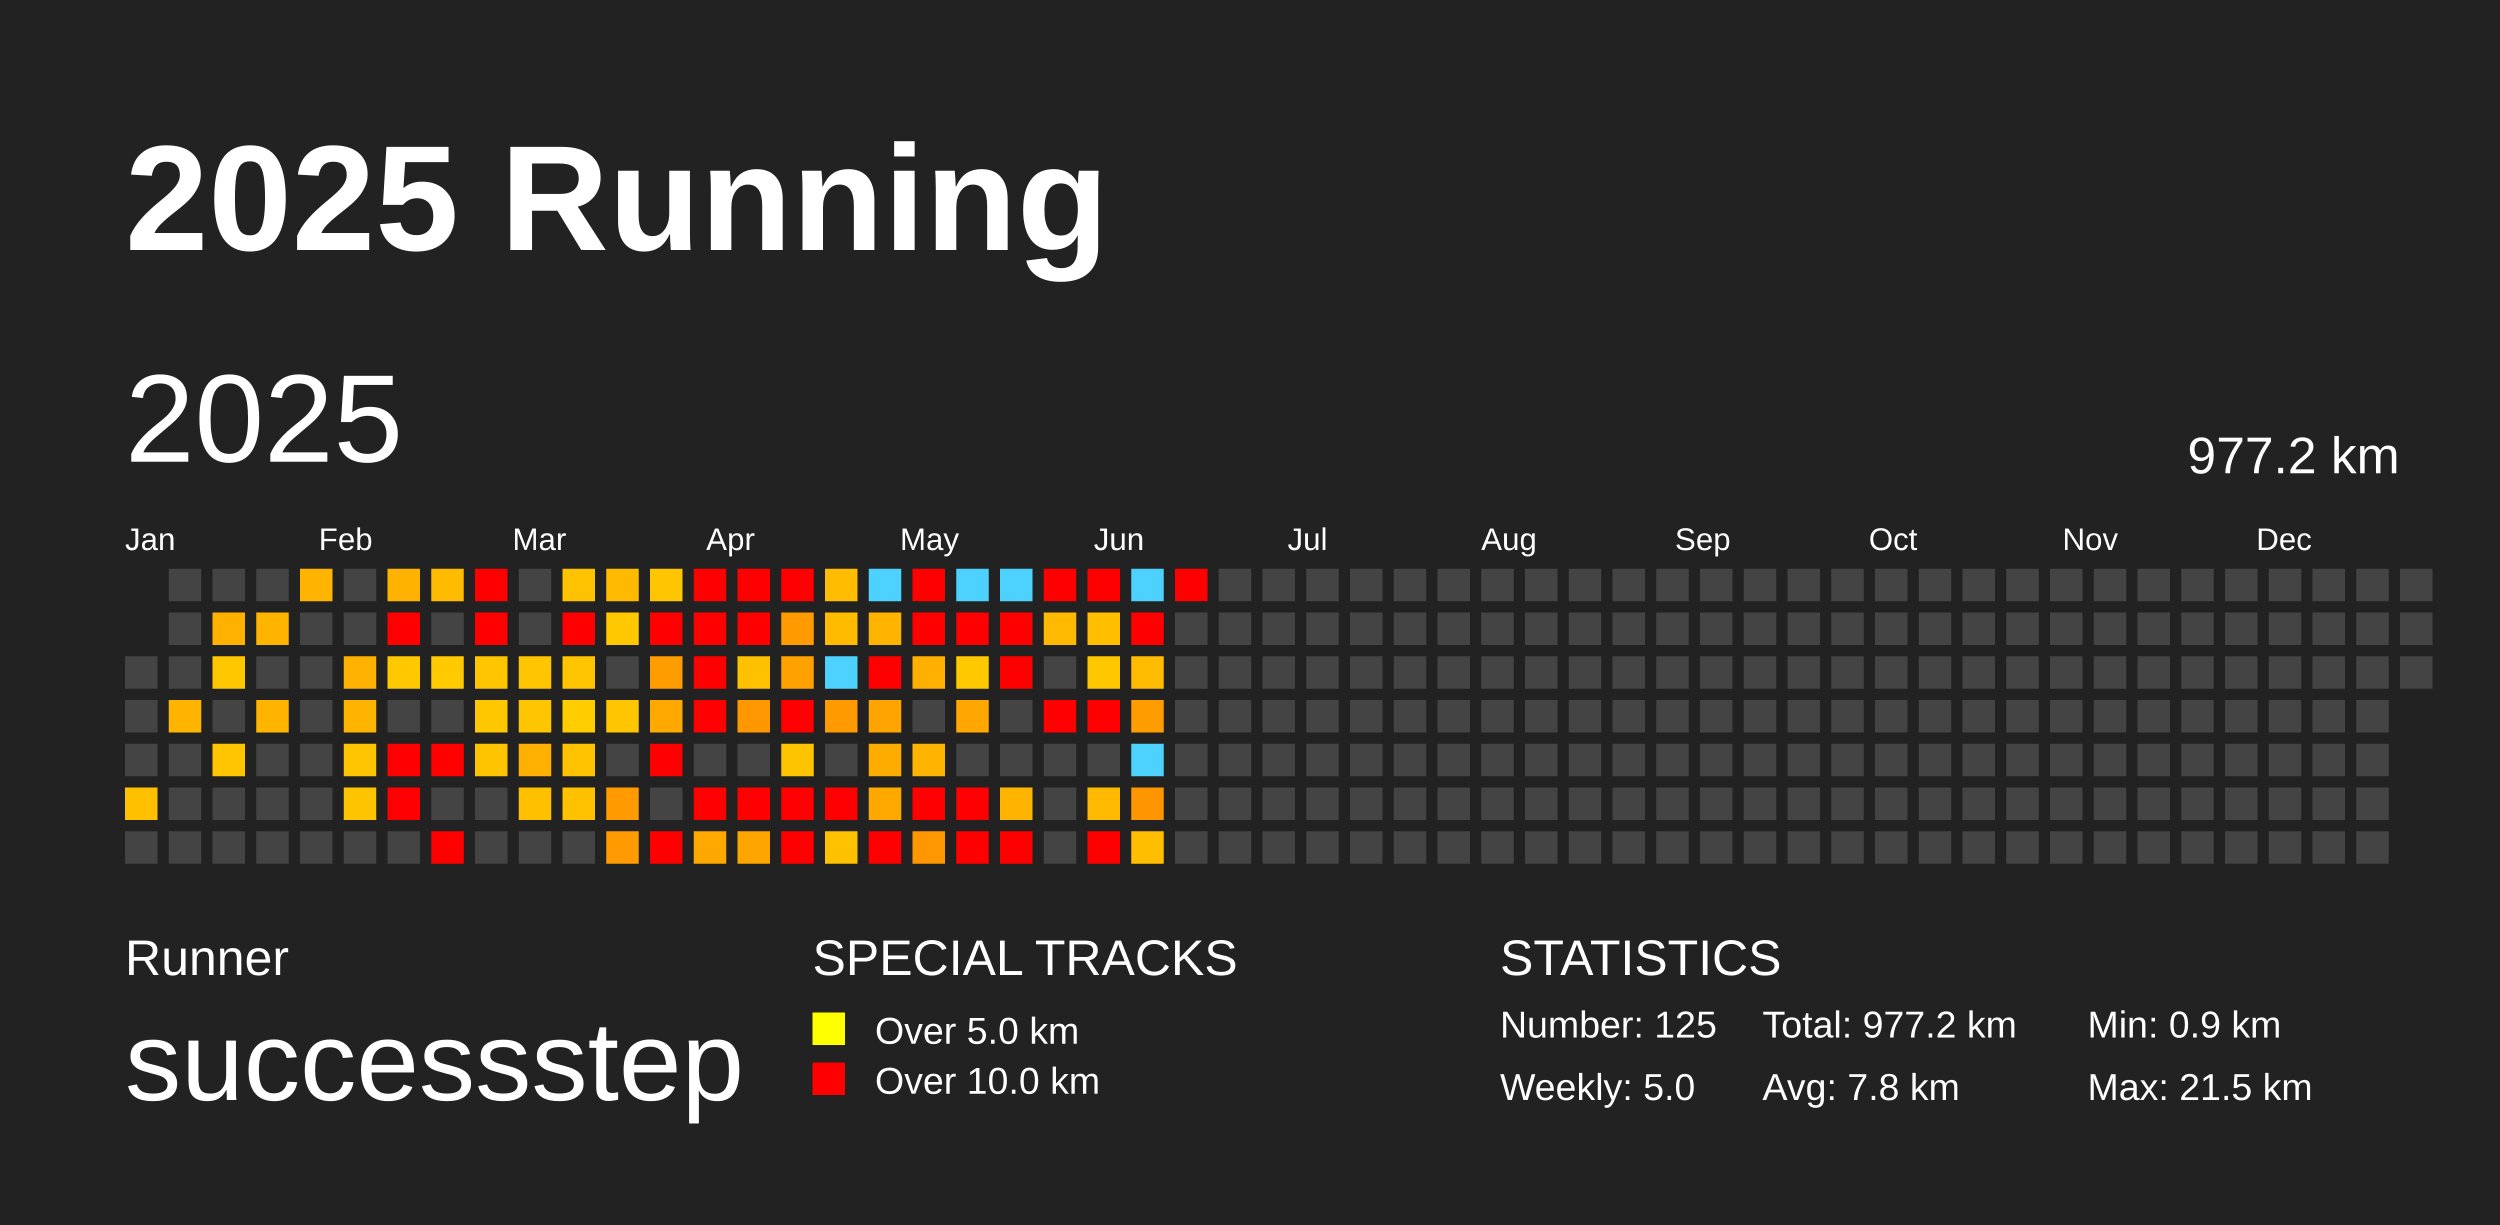
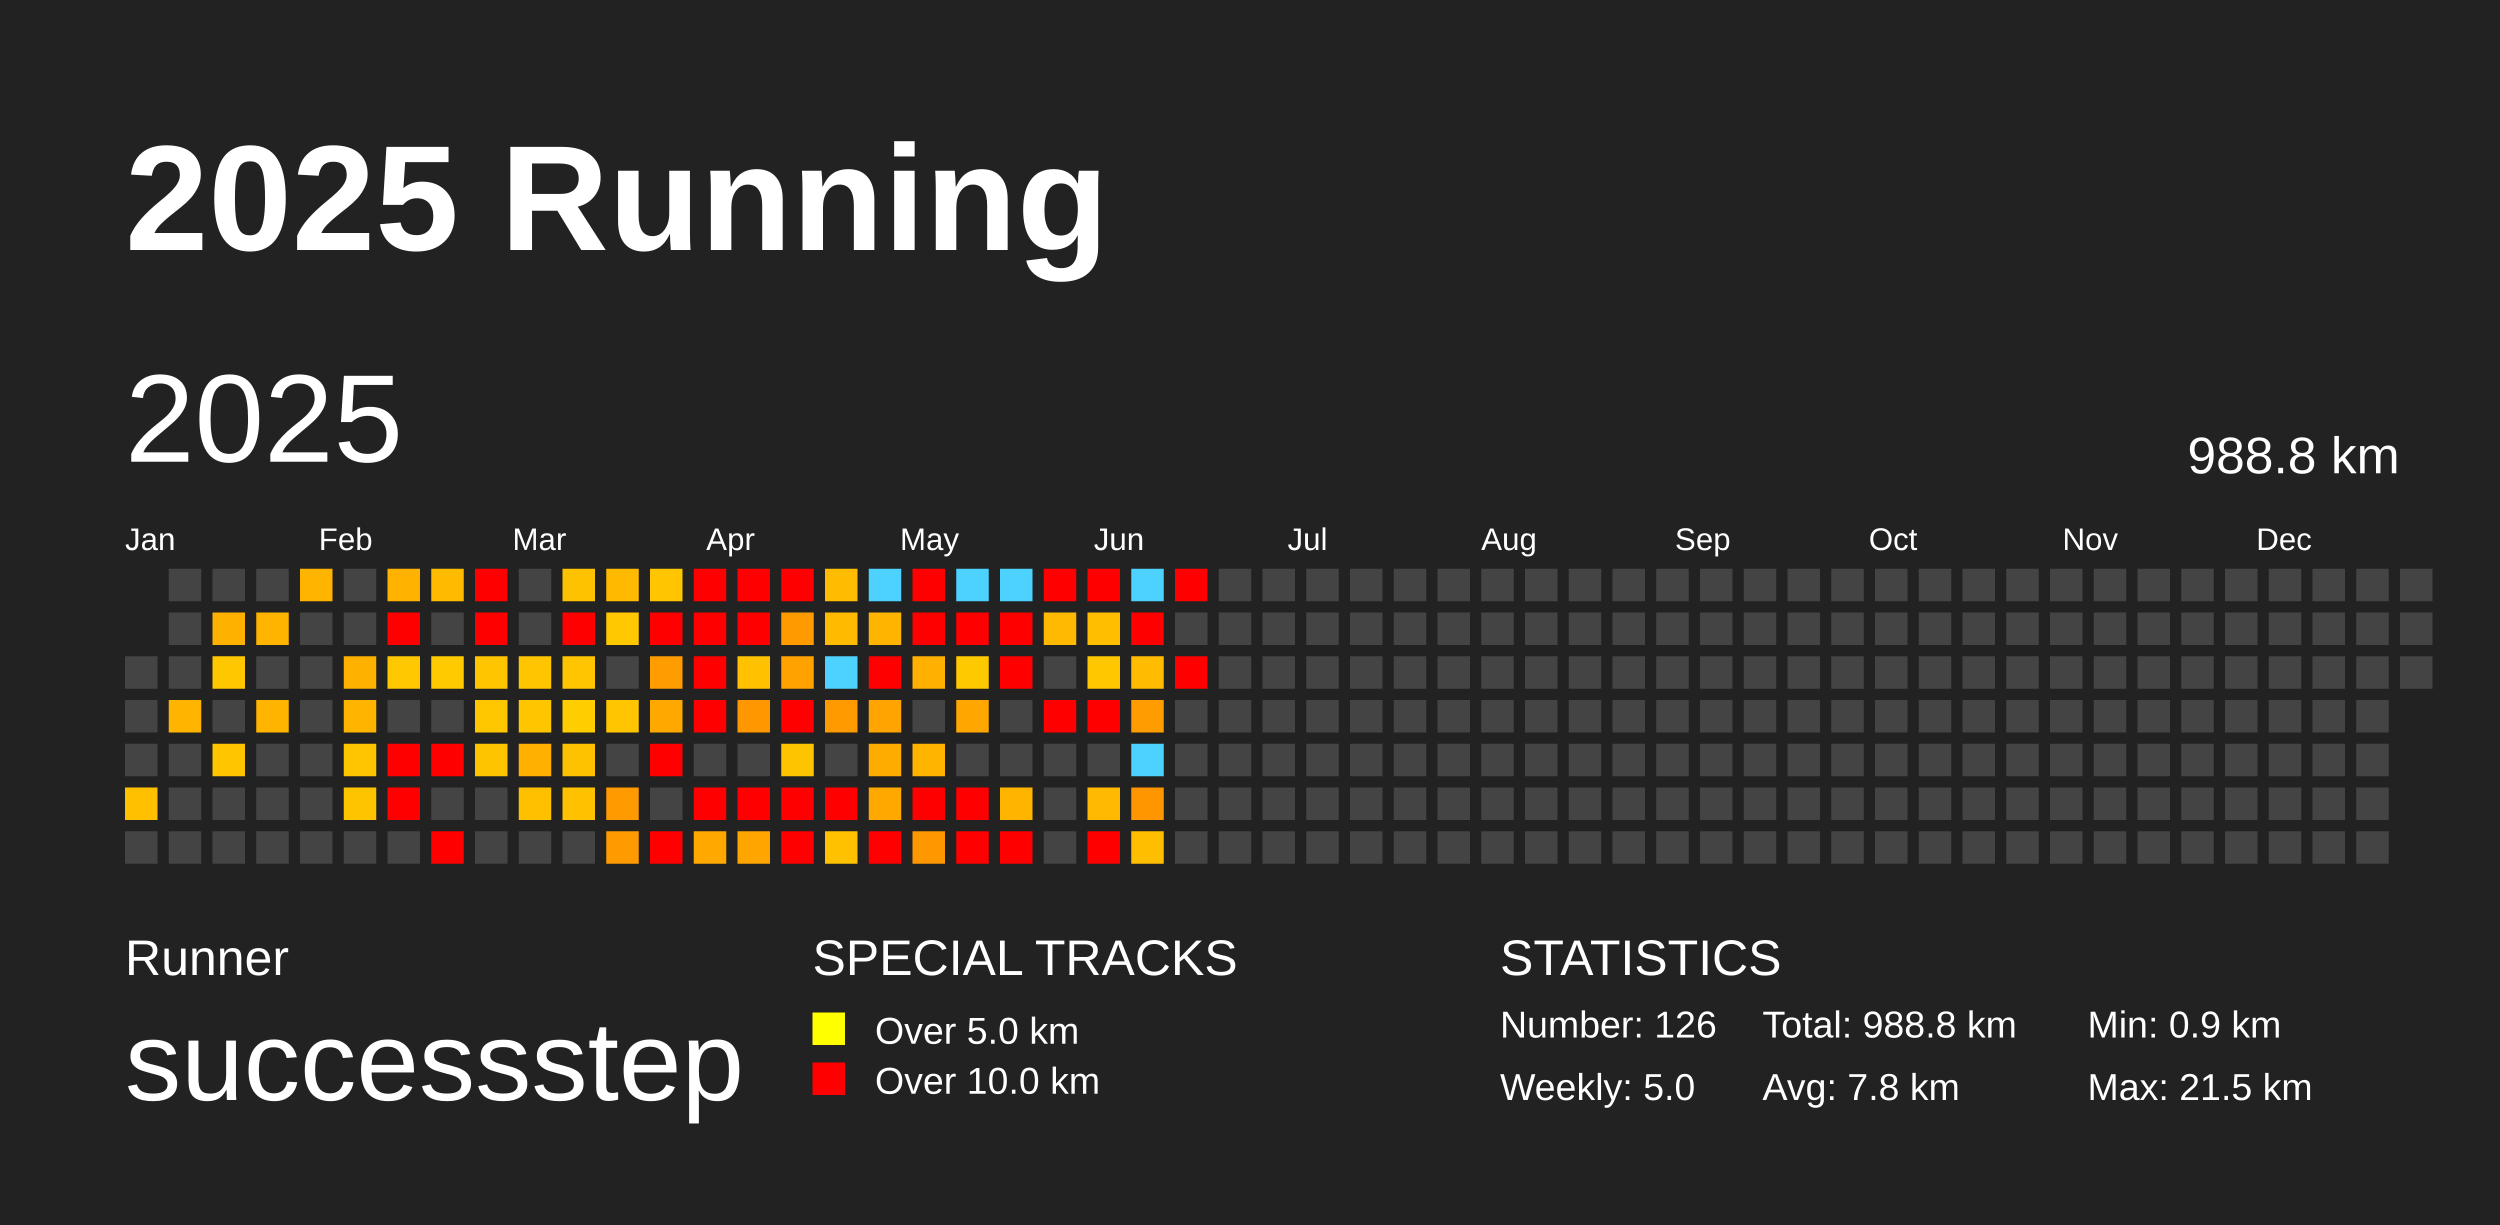
<svg xmlns="http://www.w3.org/2000/svg" baseProfile="full" height="98mm" version="1.1" viewBox="0,0,200,98" width="200mm">
  <defs />
  <rect fill="#222222" height="98" width="200" x="0" y="0" />
  <text fill="#FFFFFF" style="font-size:12px; font-family:Arial; font-weight:bold;" x="10" y="20">2025 Running</text>
  <text fill="#FFFFFF" style="font-size:4px; font-family:Arial" x="10" y="78">Runner</text>
  <text fill="#FFFFFF" style="font-size:9px; font-family:Arial" x="10" y="88">successstep</text>
  <text fill="#FFFFFF" style="font-size:4px; font-family:Arial" x="65" y="78">SPECIAL TRACKS</text>
  <rect fill="yellow" height="2.6" width="2.6" x="65" y="81" />
  <text fill="#FFFFFF" style="font-size:3px; font-family:Arial" x="70" y="83.5">Over 5.0 km</text>
  <rect fill="red" height="2.6" width="2.6" x="65" y="85" />
  <text fill="#FFFFFF" style="font-size:3px; font-family:Arial" x="70" y="87.5">Over 10.0 km</text>
  <text fill="#FFFFFF" style="font-size:4px; font-family:Arial" x="120" y="78">STATISTICS</text>
-   <text fill="#FFFFFF" style="font-size:3px; font-family:Arial" x="120" y="83">Number: 125</text>
+   <text fill="#FFFFFF" style="font-size:3px; font-family:Arial" x="120" y="83">Number: 126</text>
  <text fill="#FFFFFF" style="font-size:3px; font-family:Arial" x="120" y="88">Weekly: 5.0</text>
-   <text fill="#FFFFFF" style="font-size:3px; font-family:Arial" x="141" y="83">Total: 977.2 km</text>
+   <text fill="#FFFFFF" style="font-size:3px; font-family:Arial" x="141" y="83">Total: 988.8 km</text>
  <text fill="#FFFFFF" style="font-size:3px; font-family:Arial" x="141" y="88">Avg: 7.8 km</text>
  <text fill="#FFFFFF" style="font-size:3px; font-family:Arial" x="167" y="83">Min: 0.9 km</text>
  <text fill="#FFFFFF" style="font-size:3px; font-family:Arial" x="167" y="88">Max: 21.5 km</text>
  <text dominant-baseline="hanging" fill="#FFFFFF" style="font-size:10.0px; font-family:Arial;" x="10" y="30">2025</text>
-   <text dominant-baseline="hanging" fill="#FFFFFF" style="font-size:4.125px; font-family:Arial;" x="175" y="35">977.2 km</text>
+   <text dominant-baseline="hanging" fill="#FFFFFF" style="font-size:4.125px; font-family:Arial;" x="175" y="35">988.8 km</text>
  <text fill="#FFFFFF" style="font-size:2.5px; font-family:Arial" x="10.0" y="44">Jan</text>
  <text fill="#FFFFFF" style="font-size:2.5px; font-family:Arial" x="25.5" y="44">Feb</text>
  <text fill="#FFFFFF" style="font-size:2.5px; font-family:Arial" x="41.0" y="44">Mar</text>
  <text fill="#FFFFFF" style="font-size:2.5px; font-family:Arial" x="56.5" y="44">Apr</text>
  <text fill="#FFFFFF" style="font-size:2.5px; font-family:Arial" x="72.0" y="44">May</text>
  <text fill="#FFFFFF" style="font-size:2.5px; font-family:Arial" x="87.5" y="44">Jun</text>
  <text fill="#FFFFFF" style="font-size:2.5px; font-family:Arial" x="103.0" y="44">Jul</text>
  <text fill="#FFFFFF" style="font-size:2.5px; font-family:Arial" x="118.5" y="44">Aug</text>
  <text fill="#FFFFFF" style="font-size:2.5px; font-family:Arial" x="134.0" y="44">Sep</text>
  <text fill="#FFFFFF" style="font-size:2.5px; font-family:Arial" x="149.5" y="44">Oct</text>
  <text fill="#FFFFFF" style="font-size:2.5px; font-family:Arial" x="165.0" y="44">Nov</text>
  <text fill="#FFFFFF" style="font-size:2.5px; font-family:Arial" x="180.5" y="44">Dec</text>
  <rect fill="#444444" height="2.6" width="2.6" x="10.0" y="52.5" />
  <rect fill="#444444" height="2.6" width="2.6" x="10.0" y="56.0" />
  <rect fill="#444444" height="2.6" width="2.6" x="10.0" y="59.5" />
  <rect fill="#ffc000" height="2.6" width="2.6" x="10.0" y="63.0" />
  <rect fill="#444444" height="2.6" width="2.6" x="10.0" y="66.5" />
  <rect fill="#444444" height="2.6" width="2.6" x="13.5" y="45.5" />
  <rect fill="#444444" height="2.6" width="2.6" x="13.5" y="49.0" />
  <rect fill="#444444" height="2.6" width="2.6" x="13.5" y="52.5" />
  <rect fill="#ffb500" height="2.6" width="2.6" x="13.5" y="56.0" />
  <rect fill="#444444" height="2.6" width="2.6" x="13.5" y="59.5" />
  <rect fill="#444444" height="2.6" width="2.6" x="13.5" y="63.0" />
  <rect fill="#444444" height="2.6" width="2.6" x="13.5" y="66.5" />
  <rect fill="#444444" height="2.6" width="2.6" x="17.0" y="45.5" />
  <rect fill="#ffb100" height="2.6" width="2.6" x="17.0" y="49.0" />
  <rect fill="#ffc700" height="2.6" width="2.6" x="17.0" y="52.5" />
  <rect fill="#444444" height="2.6" width="2.6" x="17.0" y="56.0" />
  <rect fill="#ffc600" height="2.6" width="2.6" x="17.0" y="59.5" />
  <rect fill="#444444" height="2.6" width="2.6" x="17.0" y="63.0" />
  <rect fill="#444444" height="2.6" width="2.6" x="17.0" y="66.5" />
  <rect fill="#444444" height="2.6" width="2.6" x="20.5" y="45.5" />
  <rect fill="#ffb400" height="2.6" width="2.6" x="20.5" y="49.0" />
  <rect fill="#444444" height="2.6" width="2.6" x="20.5" y="52.5" />
  <rect fill="#ffb500" height="2.6" width="2.6" x="20.5" y="56.0" />
  <rect fill="#444444" height="2.6" width="2.6" x="20.5" y="59.5" />
  <rect fill="#444444" height="2.6" width="2.6" x="20.5" y="63.0" />
  <rect fill="#444444" height="2.6" width="2.6" x="20.5" y="66.5" />
  <rect fill="#ffb400" height="2.6" width="2.6" x="24.0" y="45.5" />
  <rect fill="#444444" height="2.6" width="2.6" x="24.0" y="49.0" />
  <rect fill="#444444" height="2.6" width="2.6" x="24.0" y="52.5" />
  <rect fill="#444444" height="2.6" width="2.6" x="24.0" y="56.0" />
  <rect fill="#444444" height="2.6" width="2.6" x="24.0" y="59.5" />
  <rect fill="#444444" height="2.6" width="2.6" x="24.0" y="63.0" />
  <rect fill="#444444" height="2.6" width="2.6" x="24.0" y="66.5" />
  <rect fill="#444444" height="2.6" width="2.6" x="27.5" y="45.5" />
  <rect fill="#444444" height="2.6" width="2.6" x="27.5" y="49.0" />
  <rect fill="#ffb100" height="2.6" width="2.6" x="27.5" y="52.5" />
  <rect fill="#ffb400" height="2.6" width="2.6" x="27.5" y="56.0" />
  <rect fill="#ffc500" height="2.6" width="2.6" x="27.5" y="59.5" />
  <rect fill="#ffc400" height="2.6" width="2.6" x="27.5" y="63.0" />
  <rect fill="#444444" height="2.6" width="2.6" x="27.5" y="66.5" />
  <rect fill="#ffb300" height="2.6" width="2.6" x="31.0" y="45.5" />
  <rect fill="red" height="2.6" width="2.6" x="31.0" y="49.0" />
  <rect fill="#ffc800" height="2.6" width="2.6" x="31.0" y="52.5" />
  <rect fill="#444444" height="2.6" width="2.6" x="31.0" y="56.0" />
  <rect fill="red" height="2.6" width="2.6" x="31.0" y="59.5" />
  <rect fill="red" height="2.6" width="2.6" x="31.0" y="63.0" />
  <rect fill="#444444" height="2.6" width="2.6" x="31.0" y="66.5" />
  <rect fill="#ffbb00" height="2.6" width="2.6" x="34.5" y="45.5" />
  <rect fill="#444444" height="2.6" width="2.6" x="34.5" y="49.0" />
  <rect fill="#ffcb00" height="2.6" width="2.6" x="34.5" y="52.5" />
  <rect fill="#444444" height="2.6" width="2.6" x="34.5" y="56.0" />
  <rect fill="red" height="2.6" width="2.6" x="34.5" y="59.5" />
  <rect fill="#444444" height="2.6" width="2.6" x="34.5" y="63.0" />
  <rect fill="red" height="2.6" width="2.6" x="34.5" y="66.5" />
  <rect fill="red" height="2.6" width="2.6" x="38.0" y="45.5" />
  <rect fill="red" height="2.6" width="2.6" x="38.0" y="49.0" />
  <rect fill="#ffc600" height="2.6" width="2.6" x="38.0" y="52.5" />
  <rect fill="#ffc700" height="2.6" width="2.6" x="38.0" y="56.0" />
  <rect fill="#ffc400" height="2.6" width="2.6" x="38.0" y="59.5" />
  <rect fill="#444444" height="2.6" width="2.6" x="38.0" y="63.0" />
  <rect fill="#444444" height="2.6" width="2.6" x="38.0" y="66.5" />
  <rect fill="#444444" height="2.6" width="2.6" x="41.5" y="45.5" />
  <rect fill="#444444" height="2.6" width="2.6" x="41.5" y="49.0" />
  <rect fill="#ffc500" height="2.6" width="2.6" x="41.5" y="52.5" />
  <rect fill="#ffc600" height="2.6" width="2.6" x="41.5" y="56.0" />
  <rect fill="#ffb000" height="2.6" width="2.6" x="41.5" y="59.5" />
  <rect fill="#ffc000" height="2.6" width="2.6" x="41.5" y="63.0" />
  <rect fill="#444444" height="2.6" width="2.6" x="41.5" y="66.5" />
  <rect fill="#ffc200" height="2.6" width="2.6" x="45.0" y="45.5" />
  <rect fill="red" height="2.6" width="2.6" x="45.0" y="49.0" />
  <rect fill="#ffc500" height="2.6" width="2.6" x="45.0" y="52.5" />
  <rect fill="#ffcd00" height="2.6" width="2.6" x="45.0" y="56.0" />
  <rect fill="#ffc200" height="2.6" width="2.6" x="45.0" y="59.5" />
  <rect fill="#ffc100" height="2.6" width="2.6" x="45.0" y="63.0" />
  <rect fill="#444444" height="2.6" width="2.6" x="45.0" y="66.5" />
  <rect fill="#ffba00" height="2.6" width="2.6" x="48.5" y="45.5" />
  <rect fill="#ffc800" height="2.6" width="2.6" x="48.5" y="49.0" />
  <rect fill="#444444" height="2.6" width="2.6" x="48.5" y="52.5" />
  <rect fill="#ffc500" height="2.6" width="2.6" x="48.5" y="56.0" />
  <rect fill="#444444" height="2.6" width="2.6" x="48.5" y="59.5" />
  <rect fill="#ff9a00" height="2.6" width="2.6" x="48.5" y="63.0" />
  <rect fill="#ff9b00" height="2.6" width="2.6" x="48.5" y="66.5" />
  <rect fill="#ffc500" height="2.6" width="2.6" x="52.0" y="45.5" />
  <rect fill="red" height="2.6" width="2.6" x="52.0" y="49.0" />
  <rect fill="#ff9c00" height="2.6" width="2.6" x="52.0" y="52.5" />
  <rect fill="#ffa900" height="2.6" width="2.6" x="52.0" y="56.0" />
  <rect fill="red" height="2.6" width="2.6" x="52.0" y="59.5" />
  <rect fill="#444444" height="2.6" width="2.6" x="52.0" y="63.0" />
  <rect fill="red" height="2.6" width="2.6" x="52.0" y="66.5" />
  <rect fill="red" height="2.6" width="2.6" x="55.5" y="45.5" />
  <rect fill="red" height="2.6" width="2.6" x="55.5" y="49.0" />
  <rect fill="red" height="2.6" width="2.6" x="55.5" y="52.5" />
  <rect fill="red" height="2.6" width="2.6" x="55.5" y="56.0" />
  <rect fill="#444444" height="2.6" width="2.6" x="55.5" y="59.5" />
  <rect fill="red" height="2.6" width="2.6" x="55.5" y="63.0" />
  <rect fill="#ffa800" height="2.6" width="2.6" x="55.5" y="66.5" />
  <rect fill="red" height="2.6" width="2.6" x="59.0" y="45.5" />
  <rect fill="red" height="2.6" width="2.6" x="59.0" y="49.0" />
  <rect fill="#ffc100" height="2.6" width="2.6" x="59.0" y="52.5" />
  <rect fill="#ff9700" height="2.6" width="2.6" x="59.0" y="56.0" />
  <rect fill="#444444" height="2.6" width="2.6" x="59.0" y="59.5" />
  <rect fill="red" height="2.6" width="2.6" x="59.0" y="63.0" />
  <rect fill="#ffa500" height="2.6" width="2.6" x="59.0" y="66.5" />
  <rect fill="red" height="2.6" width="2.6" x="62.5" y="45.5" />
  <rect fill="#ff9b00" height="2.6" width="2.6" x="62.5" y="49.0" />
  <rect fill="#ffa200" height="2.6" width="2.6" x="62.5" y="52.5" />
  <rect fill="red" height="2.6" width="2.6" x="62.5" y="56.0" />
  <rect fill="#ffc400" height="2.6" width="2.6" x="62.5" y="59.5" />
  <rect fill="red" height="2.6" width="2.6" x="62.5" y="63.0" />
  <rect fill="red" height="2.6" width="2.6" x="62.5" y="66.5" />
  <rect fill="#ffbc00" height="2.6" width="2.6" x="66.0" y="45.5" />
  <rect fill="#ffbb00" height="2.6" width="2.6" x="66.0" y="49.0" />
  <rect fill="#4dd2ff" height="2.6" width="2.6" x="66.0" y="52.5" />
  <rect fill="#ff9a00" height="2.6" width="2.6" x="66.0" y="56.0" />
  <rect fill="#444444" height="2.6" width="2.6" x="66.0" y="59.5" />
  <rect fill="red" height="2.6" width="2.6" x="66.0" y="63.0" />
  <rect fill="#ffc100" height="2.6" width="2.6" x="66.0" y="66.5" />
  <rect fill="#4dd2ff" height="2.6" width="2.6" x="69.5" y="45.5" />
  <rect fill="#ffb500" height="2.6" width="2.6" x="69.5" y="49.0" />
  <rect fill="red" height="2.6" width="2.6" x="69.5" y="52.5" />
  <rect fill="#ffa400" height="2.6" width="2.6" x="69.5" y="56.0" />
  <rect fill="#ffac00" height="2.6" width="2.6" x="69.5" y="59.5" />
  <rect fill="#ffa900" height="2.6" width="2.6" x="69.5" y="63.0" />
  <rect fill="red" height="2.6" width="2.6" x="69.5" y="66.5" />
  <rect fill="red" height="2.6" width="2.6" x="73.0" y="45.5" />
  <rect fill="red" height="2.6" width="2.6" x="73.0" y="49.0" />
  <rect fill="#ffb000" height="2.6" width="2.6" x="73.0" y="52.5" />
  <rect fill="#444444" height="2.6" width="2.6" x="73.0" y="56.0" />
  <rect fill="#ffb400" height="2.6" width="2.6" x="73.0" y="59.5" />
  <rect fill="red" height="2.6" width="2.6" x="73.0" y="63.0" />
  <rect fill="#ff9800" height="2.6" width="2.6" x="73.0" y="66.5" />
  <rect fill="#4dd2ff" height="2.6" width="2.6" x="76.5" y="45.5" />
  <rect fill="red" height="2.6" width="2.6" x="76.5" y="49.0" />
  <rect fill="#ffc900" height="2.6" width="2.6" x="76.5" y="52.5" />
  <rect fill="#ffa700" height="2.6" width="2.6" x="76.5" y="56.0" />
  <rect fill="#444444" height="2.6" width="2.6" x="76.5" y="59.5" />
  <rect fill="red" height="2.6" width="2.6" x="76.5" y="63.0" />
  <rect fill="red" height="2.6" width="2.6" x="76.5" y="66.5" />
  <rect fill="#4dd2ff" height="2.6" width="2.6" x="80.0" y="45.5" />
  <rect fill="red" height="2.6" width="2.6" x="80.0" y="49.0" />
  <rect fill="red" height="2.6" width="2.6" x="80.0" y="52.5" />
  <rect fill="#444444" height="2.6" width="2.6" x="80.0" y="56.0" />
  <rect fill="#444444" height="2.6" width="2.6" x="80.0" y="59.5" />
  <rect fill="#ffb500" height="2.6" width="2.6" x="80.0" y="63.0" />
  <rect fill="red" height="2.6" width="2.6" x="80.0" y="66.5" />
  <rect fill="red" height="2.6" width="2.6" x="83.5" y="45.5" />
  <rect fill="#ffb900" height="2.6" width="2.6" x="83.5" y="49.0" />
  <rect fill="#444444" height="2.6" width="2.6" x="83.5" y="52.5" />
  <rect fill="red" height="2.6" width="2.6" x="83.5" y="56.0" />
  <rect fill="#444444" height="2.6" width="2.6" x="83.5" y="59.5" />
  <rect fill="#444444" height="2.6" width="2.6" x="83.5" y="63.0" />
  <rect fill="#444444" height="2.6" width="2.6" x="83.5" y="66.5" />
  <rect fill="red" height="2.6" width="2.6" x="87.0" y="45.5" />
  <rect fill="#ffbf00" height="2.6" width="2.6" x="87.0" y="49.0" />
  <rect fill="#ffc700" height="2.6" width="2.6" x="87.0" y="52.5" />
  <rect fill="red" height="2.6" width="2.6" x="87.0" y="56.0" />
  <rect fill="#444444" height="2.6" width="2.6" x="87.0" y="59.5" />
  <rect fill="#ffb900" height="2.6" width="2.6" x="87.0" y="63.0" />
  <rect fill="red" height="2.6" width="2.6" x="87.0" y="66.5" />
  <rect fill="#4dd2ff" height="2.6" width="2.6" x="90.5" y="45.5" />
  <rect fill="red" height="2.6" width="2.6" x="90.5" y="49.0" />
  <rect fill="#ffbc00" height="2.6" width="2.6" x="90.5" y="52.5" />
  <rect fill="#ff9d00" height="2.6" width="2.6" x="90.5" y="56.0" />
  <rect fill="#4dd2ff" height="2.6" width="2.6" x="90.5" y="59.5" />
  <rect fill="#ff9600" height="2.6" width="2.6" x="90.5" y="63.0" />
  <rect fill="#ffbf00" height="2.6" width="2.6" x="90.5" y="66.5" />
  <rect fill="red" height="2.6" width="2.6" x="94.0" y="45.5" />
  <rect fill="#444444" height="2.6" width="2.6" x="94.0" y="49.0" />
-   <rect fill="#444444" height="2.6" width="2.6" x="94.0" y="52.5" />
+   <rect fill="red" height="2.6" width="2.6" x="94.0" y="52.5" />
  <rect fill="#444444" height="2.6" width="2.6" x="94.0" y="56.0" />
  <rect fill="#444444" height="2.6" width="2.6" x="94.0" y="59.5" />
  <rect fill="#444444" height="2.6" width="2.6" x="94.0" y="63.0" />
  <rect fill="#444444" height="2.6" width="2.6" x="94.0" y="66.5" />
  <rect fill="#444444" height="2.6" width="2.6" x="97.5" y="45.5" />
  <rect fill="#444444" height="2.6" width="2.6" x="97.5" y="49.0" />
  <rect fill="#444444" height="2.6" width="2.6" x="97.5" y="52.5" />
  <rect fill="#444444" height="2.6" width="2.6" x="97.5" y="56.0" />
  <rect fill="#444444" height="2.6" width="2.6" x="97.5" y="59.5" />
  <rect fill="#444444" height="2.6" width="2.6" x="97.5" y="63.0" />
  <rect fill="#444444" height="2.6" width="2.6" x="97.5" y="66.5" />
  <rect fill="#444444" height="2.6" width="2.6" x="101.0" y="45.5" />
  <rect fill="#444444" height="2.6" width="2.6" x="101.0" y="49.0" />
  <rect fill="#444444" height="2.6" width="2.6" x="101.0" y="52.5" />
  <rect fill="#444444" height="2.6" width="2.6" x="101.0" y="56.0" />
  <rect fill="#444444" height="2.6" width="2.6" x="101.0" y="59.5" />
  <rect fill="#444444" height="2.6" width="2.6" x="101.0" y="63.0" />
  <rect fill="#444444" height="2.6" width="2.6" x="101.0" y="66.5" />
  <rect fill="#444444" height="2.6" width="2.6" x="104.5" y="45.5" />
  <rect fill="#444444" height="2.6" width="2.6" x="104.5" y="49.0" />
  <rect fill="#444444" height="2.6" width="2.6" x="104.5" y="52.5" />
  <rect fill="#444444" height="2.6" width="2.6" x="104.5" y="56.0" />
  <rect fill="#444444" height="2.6" width="2.6" x="104.5" y="59.5" />
  <rect fill="#444444" height="2.6" width="2.6" x="104.5" y="63.0" />
  <rect fill="#444444" height="2.6" width="2.6" x="104.5" y="66.5" />
  <rect fill="#444444" height="2.6" width="2.6" x="108.0" y="45.5" />
  <rect fill="#444444" height="2.6" width="2.6" x="108.0" y="49.0" />
  <rect fill="#444444" height="2.6" width="2.6" x="108.0" y="52.5" />
  <rect fill="#444444" height="2.6" width="2.6" x="108.0" y="56.0" />
  <rect fill="#444444" height="2.6" width="2.6" x="108.0" y="59.5" />
  <rect fill="#444444" height="2.6" width="2.6" x="108.0" y="63.0" />
  <rect fill="#444444" height="2.6" width="2.6" x="108.0" y="66.5" />
  <rect fill="#444444" height="2.6" width="2.6" x="111.5" y="45.5" />
  <rect fill="#444444" height="2.6" width="2.6" x="111.5" y="49.0" />
  <rect fill="#444444" height="2.6" width="2.6" x="111.5" y="52.5" />
  <rect fill="#444444" height="2.6" width="2.6" x="111.5" y="56.0" />
  <rect fill="#444444" height="2.6" width="2.6" x="111.5" y="59.5" />
  <rect fill="#444444" height="2.6" width="2.6" x="111.5" y="63.0" />
  <rect fill="#444444" height="2.6" width="2.6" x="111.5" y="66.5" />
  <rect fill="#444444" height="2.6" width="2.6" x="115.0" y="45.5" />
  <rect fill="#444444" height="2.6" width="2.6" x="115.0" y="49.0" />
  <rect fill="#444444" height="2.6" width="2.6" x="115.0" y="52.5" />
  <rect fill="#444444" height="2.6" width="2.6" x="115.0" y="56.0" />
  <rect fill="#444444" height="2.6" width="2.6" x="115.0" y="59.5" />
  <rect fill="#444444" height="2.6" width="2.6" x="115.0" y="63.0" />
  <rect fill="#444444" height="2.6" width="2.6" x="115.0" y="66.5" />
  <rect fill="#444444" height="2.6" width="2.6" x="118.5" y="45.5" />
  <rect fill="#444444" height="2.6" width="2.6" x="118.5" y="49.0" />
  <rect fill="#444444" height="2.6" width="2.6" x="118.5" y="52.5" />
  <rect fill="#444444" height="2.6" width="2.6" x="118.5" y="56.0" />
  <rect fill="#444444" height="2.6" width="2.6" x="118.5" y="59.5" />
  <rect fill="#444444" height="2.6" width="2.6" x="118.5" y="63.0" />
  <rect fill="#444444" height="2.6" width="2.6" x="118.5" y="66.5" />
  <rect fill="#444444" height="2.6" width="2.6" x="122.0" y="45.5" />
  <rect fill="#444444" height="2.6" width="2.6" x="122.0" y="49.0" />
  <rect fill="#444444" height="2.6" width="2.6" x="122.0" y="52.5" />
  <rect fill="#444444" height="2.6" width="2.6" x="122.0" y="56.0" />
  <rect fill="#444444" height="2.6" width="2.6" x="122.0" y="59.5" />
  <rect fill="#444444" height="2.6" width="2.6" x="122.0" y="63.0" />
  <rect fill="#444444" height="2.6" width="2.6" x="122.0" y="66.5" />
  <rect fill="#444444" height="2.6" width="2.6" x="125.5" y="45.5" />
  <rect fill="#444444" height="2.6" width="2.6" x="125.5" y="49.0" />
  <rect fill="#444444" height="2.6" width="2.6" x="125.5" y="52.5" />
  <rect fill="#444444" height="2.6" width="2.6" x="125.5" y="56.0" />
  <rect fill="#444444" height="2.6" width="2.6" x="125.5" y="59.5" />
  <rect fill="#444444" height="2.6" width="2.6" x="125.5" y="63.0" />
  <rect fill="#444444" height="2.6" width="2.6" x="125.5" y="66.5" />
  <rect fill="#444444" height="2.6" width="2.6" x="129.0" y="45.5" />
  <rect fill="#444444" height="2.6" width="2.6" x="129.0" y="49.0" />
  <rect fill="#444444" height="2.6" width="2.6" x="129.0" y="52.5" />
  <rect fill="#444444" height="2.6" width="2.6" x="129.0" y="56.0" />
  <rect fill="#444444" height="2.6" width="2.6" x="129.0" y="59.5" />
  <rect fill="#444444" height="2.6" width="2.6" x="129.0" y="63.0" />
  <rect fill="#444444" height="2.6" width="2.6" x="129.0" y="66.5" />
  <rect fill="#444444" height="2.6" width="2.6" x="132.5" y="45.5" />
  <rect fill="#444444" height="2.6" width="2.6" x="132.5" y="49.0" />
  <rect fill="#444444" height="2.6" width="2.6" x="132.5" y="52.5" />
  <rect fill="#444444" height="2.6" width="2.6" x="132.5" y="56.0" />
  <rect fill="#444444" height="2.6" width="2.6" x="132.5" y="59.5" />
  <rect fill="#444444" height="2.6" width="2.6" x="132.5" y="63.0" />
  <rect fill="#444444" height="2.6" width="2.6" x="132.5" y="66.5" />
  <rect fill="#444444" height="2.6" width="2.6" x="136.0" y="45.5" />
  <rect fill="#444444" height="2.6" width="2.6" x="136.0" y="49.0" />
  <rect fill="#444444" height="2.6" width="2.6" x="136.0" y="52.5" />
  <rect fill="#444444" height="2.6" width="2.6" x="136.0" y="56.0" />
  <rect fill="#444444" height="2.6" width="2.6" x="136.0" y="59.5" />
  <rect fill="#444444" height="2.6" width="2.6" x="136.0" y="63.0" />
  <rect fill="#444444" height="2.6" width="2.6" x="136.0" y="66.5" />
  <rect fill="#444444" height="2.6" width="2.6" x="139.5" y="45.5" />
  <rect fill="#444444" height="2.6" width="2.6" x="139.5" y="49.0" />
  <rect fill="#444444" height="2.6" width="2.6" x="139.5" y="52.5" />
  <rect fill="#444444" height="2.6" width="2.6" x="139.5" y="56.0" />
  <rect fill="#444444" height="2.6" width="2.6" x="139.5" y="59.5" />
  <rect fill="#444444" height="2.6" width="2.6" x="139.5" y="63.0" />
  <rect fill="#444444" height="2.6" width="2.6" x="139.5" y="66.5" />
  <rect fill="#444444" height="2.6" width="2.6" x="143.0" y="45.5" />
  <rect fill="#444444" height="2.6" width="2.6" x="143.0" y="49.0" />
  <rect fill="#444444" height="2.6" width="2.6" x="143.0" y="52.5" />
  <rect fill="#444444" height="2.6" width="2.6" x="143.0" y="56.0" />
  <rect fill="#444444" height="2.6" width="2.6" x="143.0" y="59.5" />
  <rect fill="#444444" height="2.6" width="2.6" x="143.0" y="63.0" />
  <rect fill="#444444" height="2.6" width="2.6" x="143.0" y="66.5" />
  <rect fill="#444444" height="2.6" width="2.6" x="146.5" y="45.5" />
  <rect fill="#444444" height="2.6" width="2.6" x="146.5" y="49.0" />
  <rect fill="#444444" height="2.6" width="2.6" x="146.5" y="52.5" />
  <rect fill="#444444" height="2.6" width="2.6" x="146.5" y="56.0" />
  <rect fill="#444444" height="2.6" width="2.6" x="146.5" y="59.5" />
  <rect fill="#444444" height="2.6" width="2.6" x="146.5" y="63.0" />
  <rect fill="#444444" height="2.6" width="2.6" x="146.5" y="66.5" />
  <rect fill="#444444" height="2.6" width="2.6" x="150.0" y="45.5" />
  <rect fill="#444444" height="2.6" width="2.6" x="150.0" y="49.0" />
  <rect fill="#444444" height="2.6" width="2.6" x="150.0" y="52.5" />
  <rect fill="#444444" height="2.6" width="2.6" x="150.0" y="56.0" />
  <rect fill="#444444" height="2.6" width="2.6" x="150.0" y="59.5" />
  <rect fill="#444444" height="2.6" width="2.6" x="150.0" y="63.0" />
  <rect fill="#444444" height="2.6" width="2.6" x="150.0" y="66.5" />
  <rect fill="#444444" height="2.6" width="2.6" x="153.5" y="45.5" />
  <rect fill="#444444" height="2.6" width="2.6" x="153.5" y="49.0" />
  <rect fill="#444444" height="2.6" width="2.6" x="153.5" y="52.5" />
  <rect fill="#444444" height="2.6" width="2.6" x="153.5" y="56.0" />
  <rect fill="#444444" height="2.6" width="2.6" x="153.5" y="59.5" />
  <rect fill="#444444" height="2.6" width="2.6" x="153.5" y="63.0" />
  <rect fill="#444444" height="2.6" width="2.6" x="153.5" y="66.5" />
  <rect fill="#444444" height="2.6" width="2.6" x="157.0" y="45.5" />
  <rect fill="#444444" height="2.6" width="2.6" x="157.0" y="49.0" />
  <rect fill="#444444" height="2.6" width="2.6" x="157.0" y="52.5" />
  <rect fill="#444444" height="2.6" width="2.6" x="157.0" y="56.0" />
  <rect fill="#444444" height="2.6" width="2.6" x="157.0" y="59.5" />
  <rect fill="#444444" height="2.6" width="2.6" x="157.0" y="63.0" />
  <rect fill="#444444" height="2.6" width="2.6" x="157.0" y="66.5" />
  <rect fill="#444444" height="2.6" width="2.6" x="160.5" y="45.5" />
  <rect fill="#444444" height="2.6" width="2.6" x="160.5" y="49.0" />
  <rect fill="#444444" height="2.6" width="2.6" x="160.5" y="52.5" />
  <rect fill="#444444" height="2.6" width="2.6" x="160.5" y="56.0" />
  <rect fill="#444444" height="2.6" width="2.6" x="160.5" y="59.5" />
  <rect fill="#444444" height="2.6" width="2.6" x="160.5" y="63.0" />
  <rect fill="#444444" height="2.6" width="2.6" x="160.5" y="66.5" />
  <rect fill="#444444" height="2.6" width="2.6" x="164.0" y="45.5" />
  <rect fill="#444444" height="2.6" width="2.6" x="164.0" y="49.0" />
  <rect fill="#444444" height="2.6" width="2.6" x="164.0" y="52.5" />
  <rect fill="#444444" height="2.6" width="2.6" x="164.0" y="56.0" />
  <rect fill="#444444" height="2.6" width="2.6" x="164.0" y="59.5" />
  <rect fill="#444444" height="2.6" width="2.6" x="164.0" y="63.0" />
  <rect fill="#444444" height="2.6" width="2.6" x="164.0" y="66.5" />
  <rect fill="#444444" height="2.6" width="2.6" x="167.5" y="45.5" />
  <rect fill="#444444" height="2.6" width="2.6" x="167.5" y="49.0" />
  <rect fill="#444444" height="2.6" width="2.6" x="167.5" y="52.5" />
  <rect fill="#444444" height="2.6" width="2.6" x="167.5" y="56.0" />
  <rect fill="#444444" height="2.6" width="2.6" x="167.5" y="59.5" />
  <rect fill="#444444" height="2.6" width="2.6" x="167.5" y="63.0" />
  <rect fill="#444444" height="2.6" width="2.6" x="167.5" y="66.5" />
  <rect fill="#444444" height="2.6" width="2.6" x="171.0" y="45.5" />
  <rect fill="#444444" height="2.6" width="2.6" x="171.0" y="49.0" />
  <rect fill="#444444" height="2.6" width="2.6" x="171.0" y="52.5" />
  <rect fill="#444444" height="2.6" width="2.6" x="171.0" y="56.0" />
  <rect fill="#444444" height="2.6" width="2.6" x="171.0" y="59.5" />
  <rect fill="#444444" height="2.6" width="2.6" x="171.0" y="63.0" />
  <rect fill="#444444" height="2.6" width="2.6" x="171.0" y="66.5" />
  <rect fill="#444444" height="2.6" width="2.6" x="174.5" y="45.5" />
  <rect fill="#444444" height="2.6" width="2.6" x="174.5" y="49.0" />
  <rect fill="#444444" height="2.6" width="2.6" x="174.5" y="52.5" />
  <rect fill="#444444" height="2.6" width="2.6" x="174.5" y="56.0" />
  <rect fill="#444444" height="2.6" width="2.6" x="174.5" y="59.5" />
  <rect fill="#444444" height="2.6" width="2.6" x="174.5" y="63.0" />
  <rect fill="#444444" height="2.6" width="2.6" x="174.5" y="66.5" />
  <rect fill="#444444" height="2.6" width="2.6" x="178.0" y="45.5" />
  <rect fill="#444444" height="2.6" width="2.6" x="178.0" y="49.0" />
  <rect fill="#444444" height="2.6" width="2.6" x="178.0" y="52.5" />
  <rect fill="#444444" height="2.6" width="2.6" x="178.0" y="56.0" />
  <rect fill="#444444" height="2.6" width="2.6" x="178.0" y="59.5" />
  <rect fill="#444444" height="2.6" width="2.6" x="178.0" y="63.0" />
  <rect fill="#444444" height="2.6" width="2.6" x="178.0" y="66.5" />
  <rect fill="#444444" height="2.6" width="2.6" x="181.5" y="45.5" />
  <rect fill="#444444" height="2.6" width="2.6" x="181.5" y="49.0" />
  <rect fill="#444444" height="2.6" width="2.6" x="181.5" y="52.5" />
  <rect fill="#444444" height="2.6" width="2.6" x="181.5" y="56.0" />
  <rect fill="#444444" height="2.6" width="2.6" x="181.5" y="59.5" />
  <rect fill="#444444" height="2.6" width="2.6" x="181.5" y="63.0" />
  <rect fill="#444444" height="2.6" width="2.6" x="181.5" y="66.5" />
  <rect fill="#444444" height="2.6" width="2.6" x="185.0" y="45.5" />
  <rect fill="#444444" height="2.6" width="2.6" x="185.0" y="49.0" />
  <rect fill="#444444" height="2.6" width="2.6" x="185.0" y="52.5" />
  <rect fill="#444444" height="2.6" width="2.6" x="185.0" y="56.0" />
  <rect fill="#444444" height="2.6" width="2.6" x="185.0" y="59.5" />
  <rect fill="#444444" height="2.6" width="2.6" x="185.0" y="63.0" />
  <rect fill="#444444" height="2.6" width="2.6" x="185.0" y="66.5" />
  <rect fill="#444444" height="2.6" width="2.6" x="188.5" y="45.5" />
  <rect fill="#444444" height="2.6" width="2.6" x="188.5" y="49.0" />
  <rect fill="#444444" height="2.6" width="2.6" x="188.5" y="52.5" />
  <rect fill="#444444" height="2.6" width="2.6" x="188.5" y="56.0" />
  <rect fill="#444444" height="2.6" width="2.6" x="188.5" y="59.5" />
  <rect fill="#444444" height="2.6" width="2.6" x="188.5" y="63.0" />
  <rect fill="#444444" height="2.6" width="2.6" x="188.5" y="66.5" />
  <rect fill="#444444" height="2.6" width="2.6" x="192.0" y="45.5" />
  <rect fill="#444444" height="2.6" width="2.6" x="192.0" y="49.0" />
  <rect fill="#444444" height="2.6" width="2.6" x="192.0" y="52.5" />
</svg>
